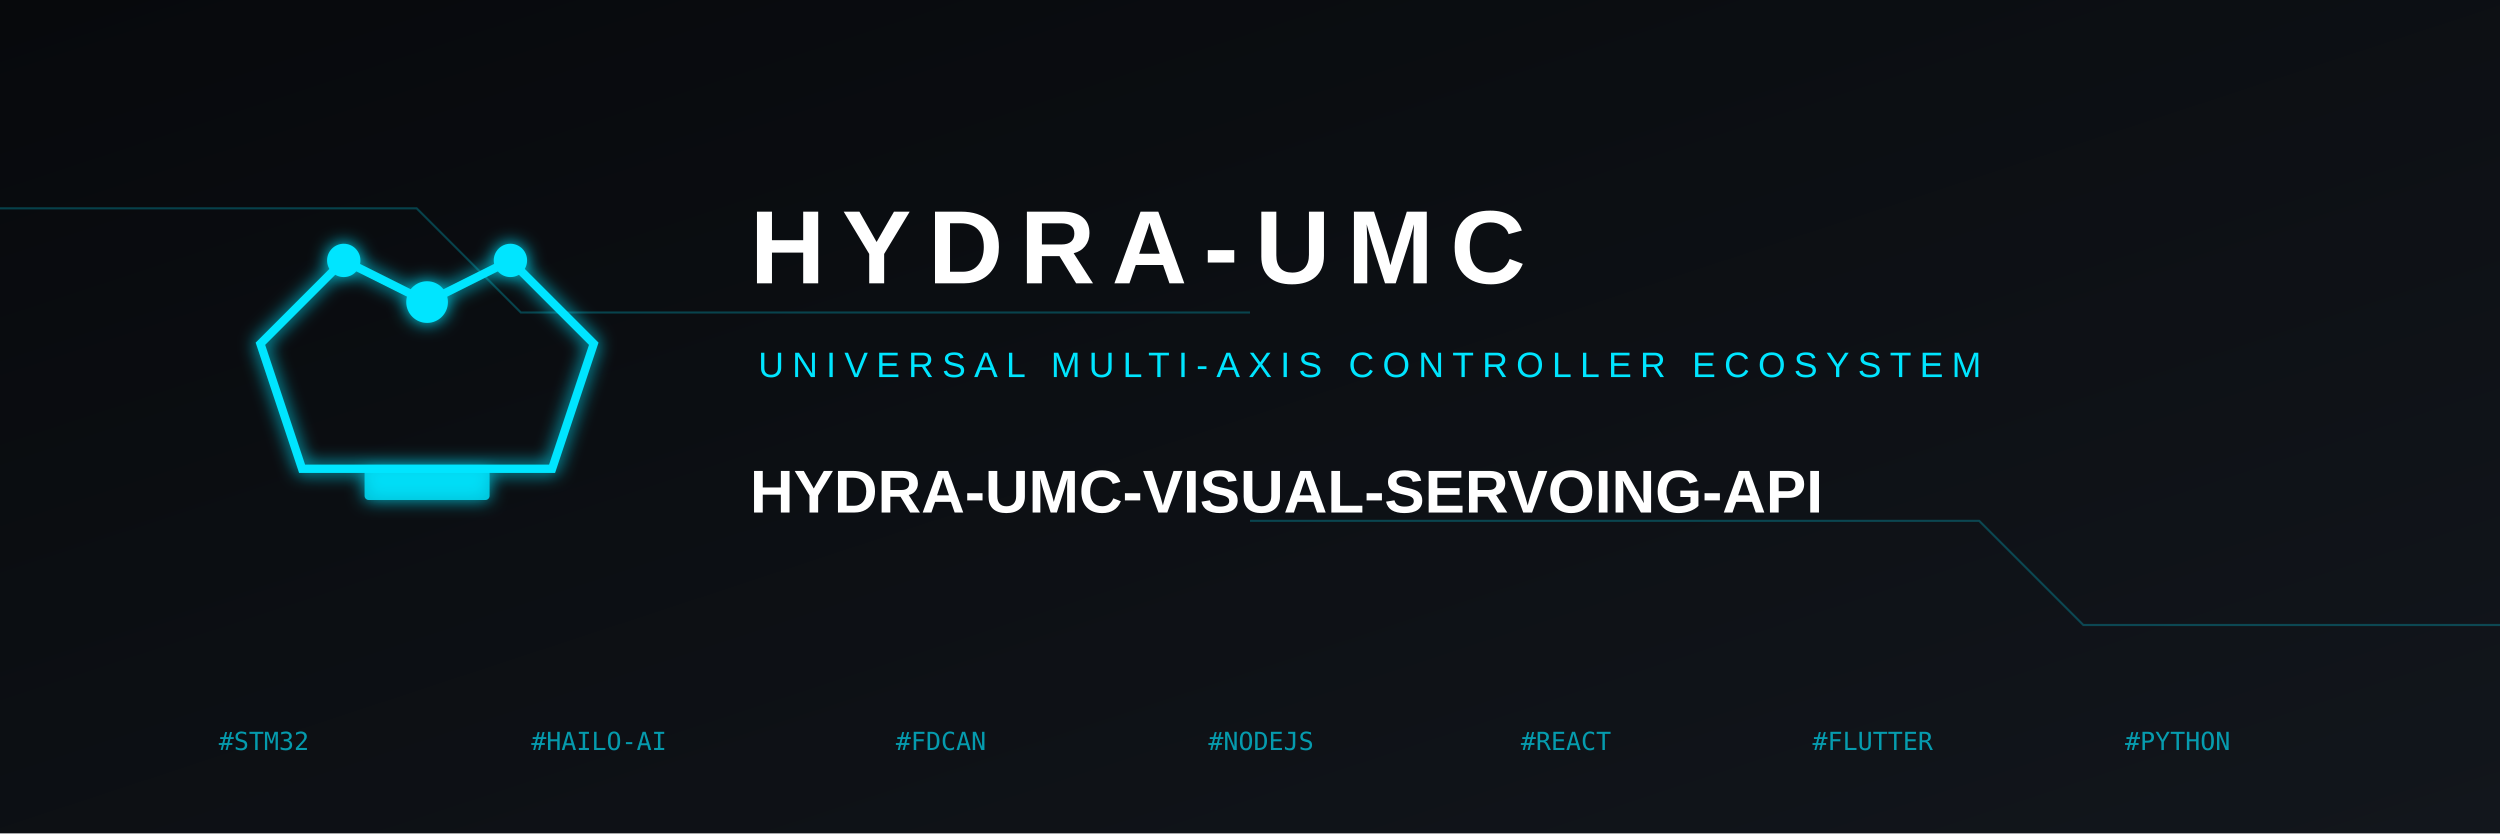
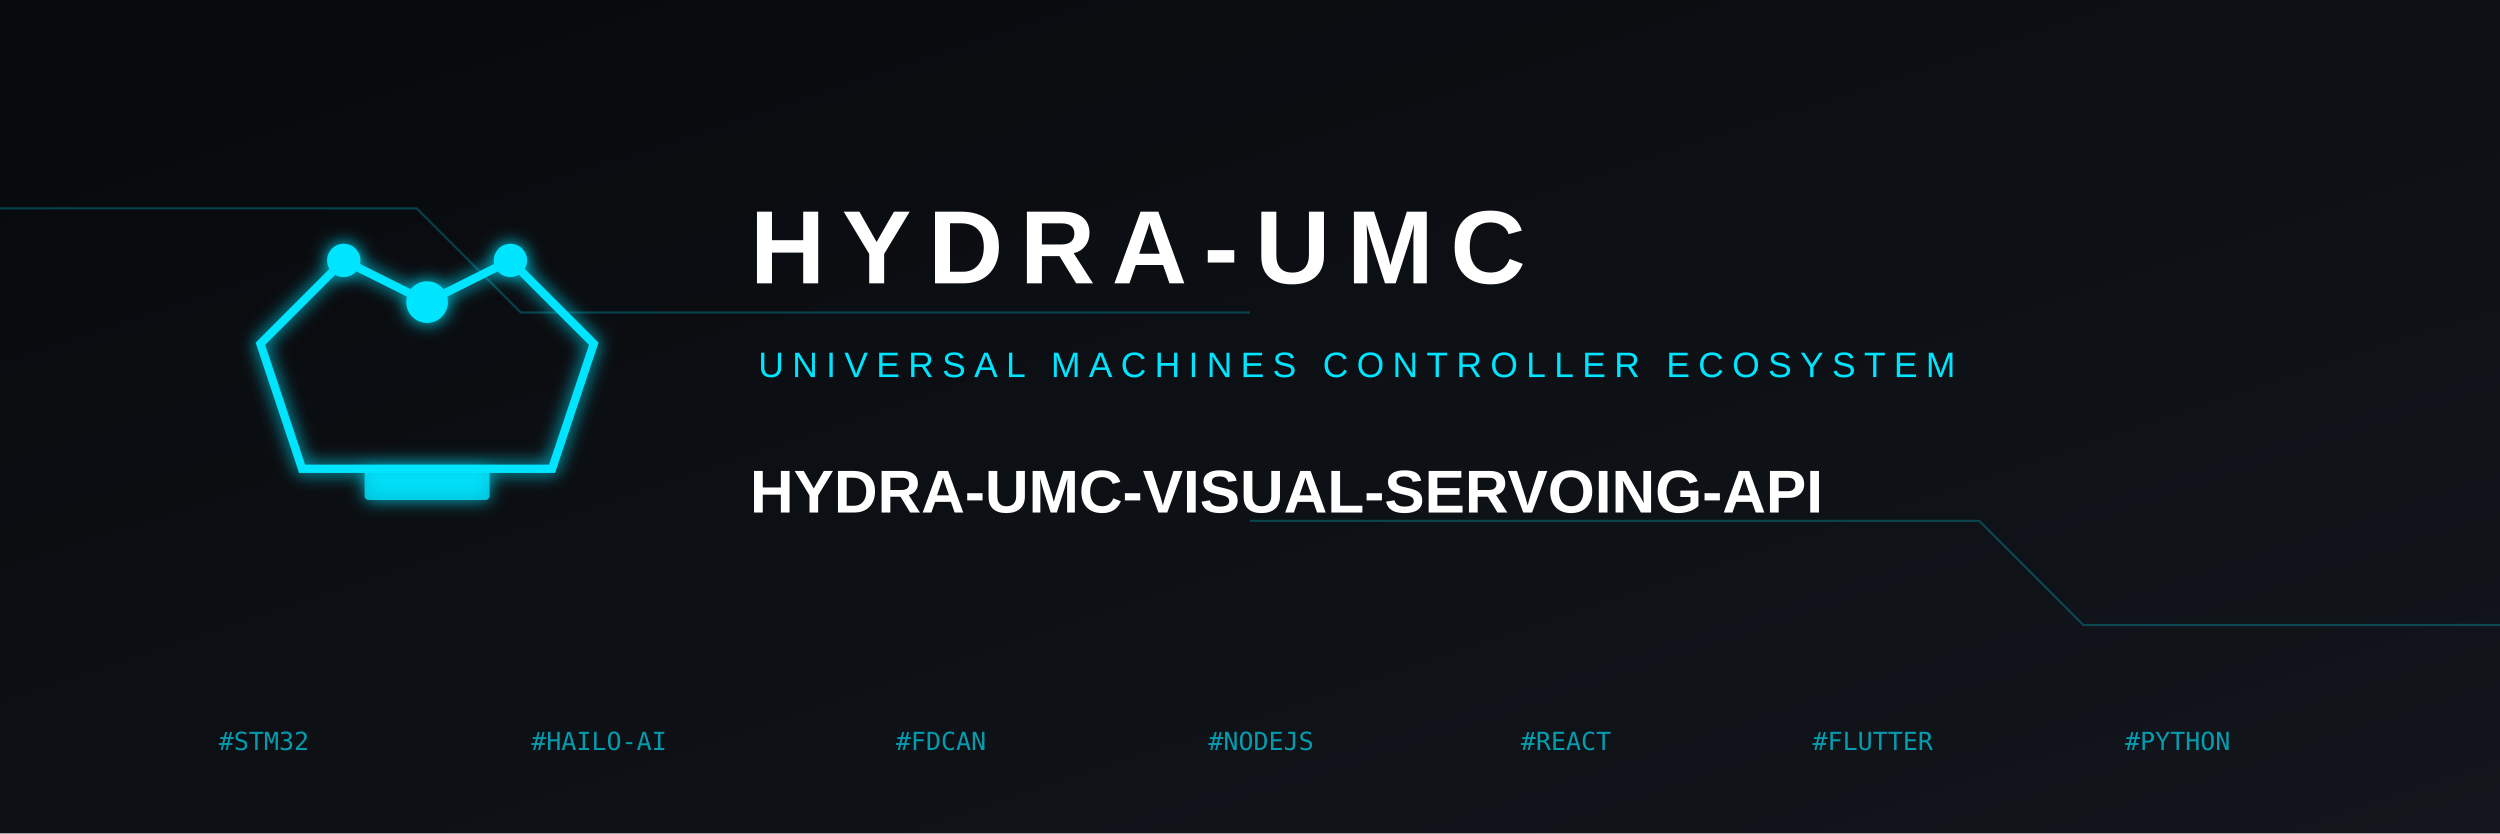
<svg xmlns="http://www.w3.org/2000/svg" viewBox="0 0 1200 400" role="img" aria-labelledby="title desc">
  <defs>
    <linearGradient id="bg" x1="0%" y1="0%" x2="100%" y2="100%">
      <stop stop-color="#07090C" />
      <stop offset="1" stop-color="#12161C" />
    </linearGradient>
    <filter id="g">
      <feGaussianBlur stdDeviation="4" result="b" />
      <feMerge>
        <feMergeNode in="b" />
        <feMergeNode in="SourceGraphic" />
      </feMerge>
    </filter>
  </defs>
  <rect width="1200" height="400" fill="url(#bg)" />
  <g fill="none" stroke="#00E5FF" stroke-width="1" opacity=".25">
    <path d="M0 100H200L250 150H600" />
    <path d="M1200 300H1000L950 250H600" />
  </g>
  <g transform="translate(205 185)" filter="url(#g)">
    <path d="M-60,40 -80,-20 -40,-60 0,-40 40,-60 80,-20 60,40Z" fill="none" stroke="#00E5FF" stroke-width="4" />
    <circle cy="-40" r="10" fill="#00E5FF" />
    <circle cx="-40" cy="-60" r="8" fill="#00E5FF" />
    <circle cx="40" cy="-60" r="8" fill="#00E5FF" />
    <rect x="-30" y="40" width="60" height="15" rx="2" fill="#00E5FF" opacity=".8" />
  </g>
  <text x="360" y="136" font-family="Arial,sans-serif" font-size="50" font-weight="bold" fill="#FFF" letter-spacing="8">HYDRA-UMC</text>
-   <text x="364" y="181" font-family="Arial,sans-serif" font-size="17" fill="#00E5FF" letter-spacing="4">UNIVERSAL MULTI-AXIS CONTROLLER ECOSYSTEM</text>
+   <text x="364" y="181" font-family="Arial,sans-serif" font-size="17" fill="#00E5FF" letter-spacing="4">UNIVERSAL MACHINES CONTROLLER ECOSYSTEM</text>
  <text x="360" y="246" font-family="Arial,sans-serif" font-size="29" font-weight="bold" fill="#FFF">HYDRA-UMC-VISUAL-SERVOING-API</text>
  <g font-family="monospace" font-size="12" fill="#00E5FF" opacity=".65">
    <text x="105" y="360">#STM32</text>
    <text x="255" y="360">#HAILO-AI</text>
    <text x="430" y="360">#FDCAN</text>
    <text x="580" y="360">#NODEJS</text>
    <text x="730" y="360">#REACT</text>
    <text x="870" y="360">#FLUTTER</text>
    <text x="1020" y="360">#PYTHON</text>
  </g>
</svg>
